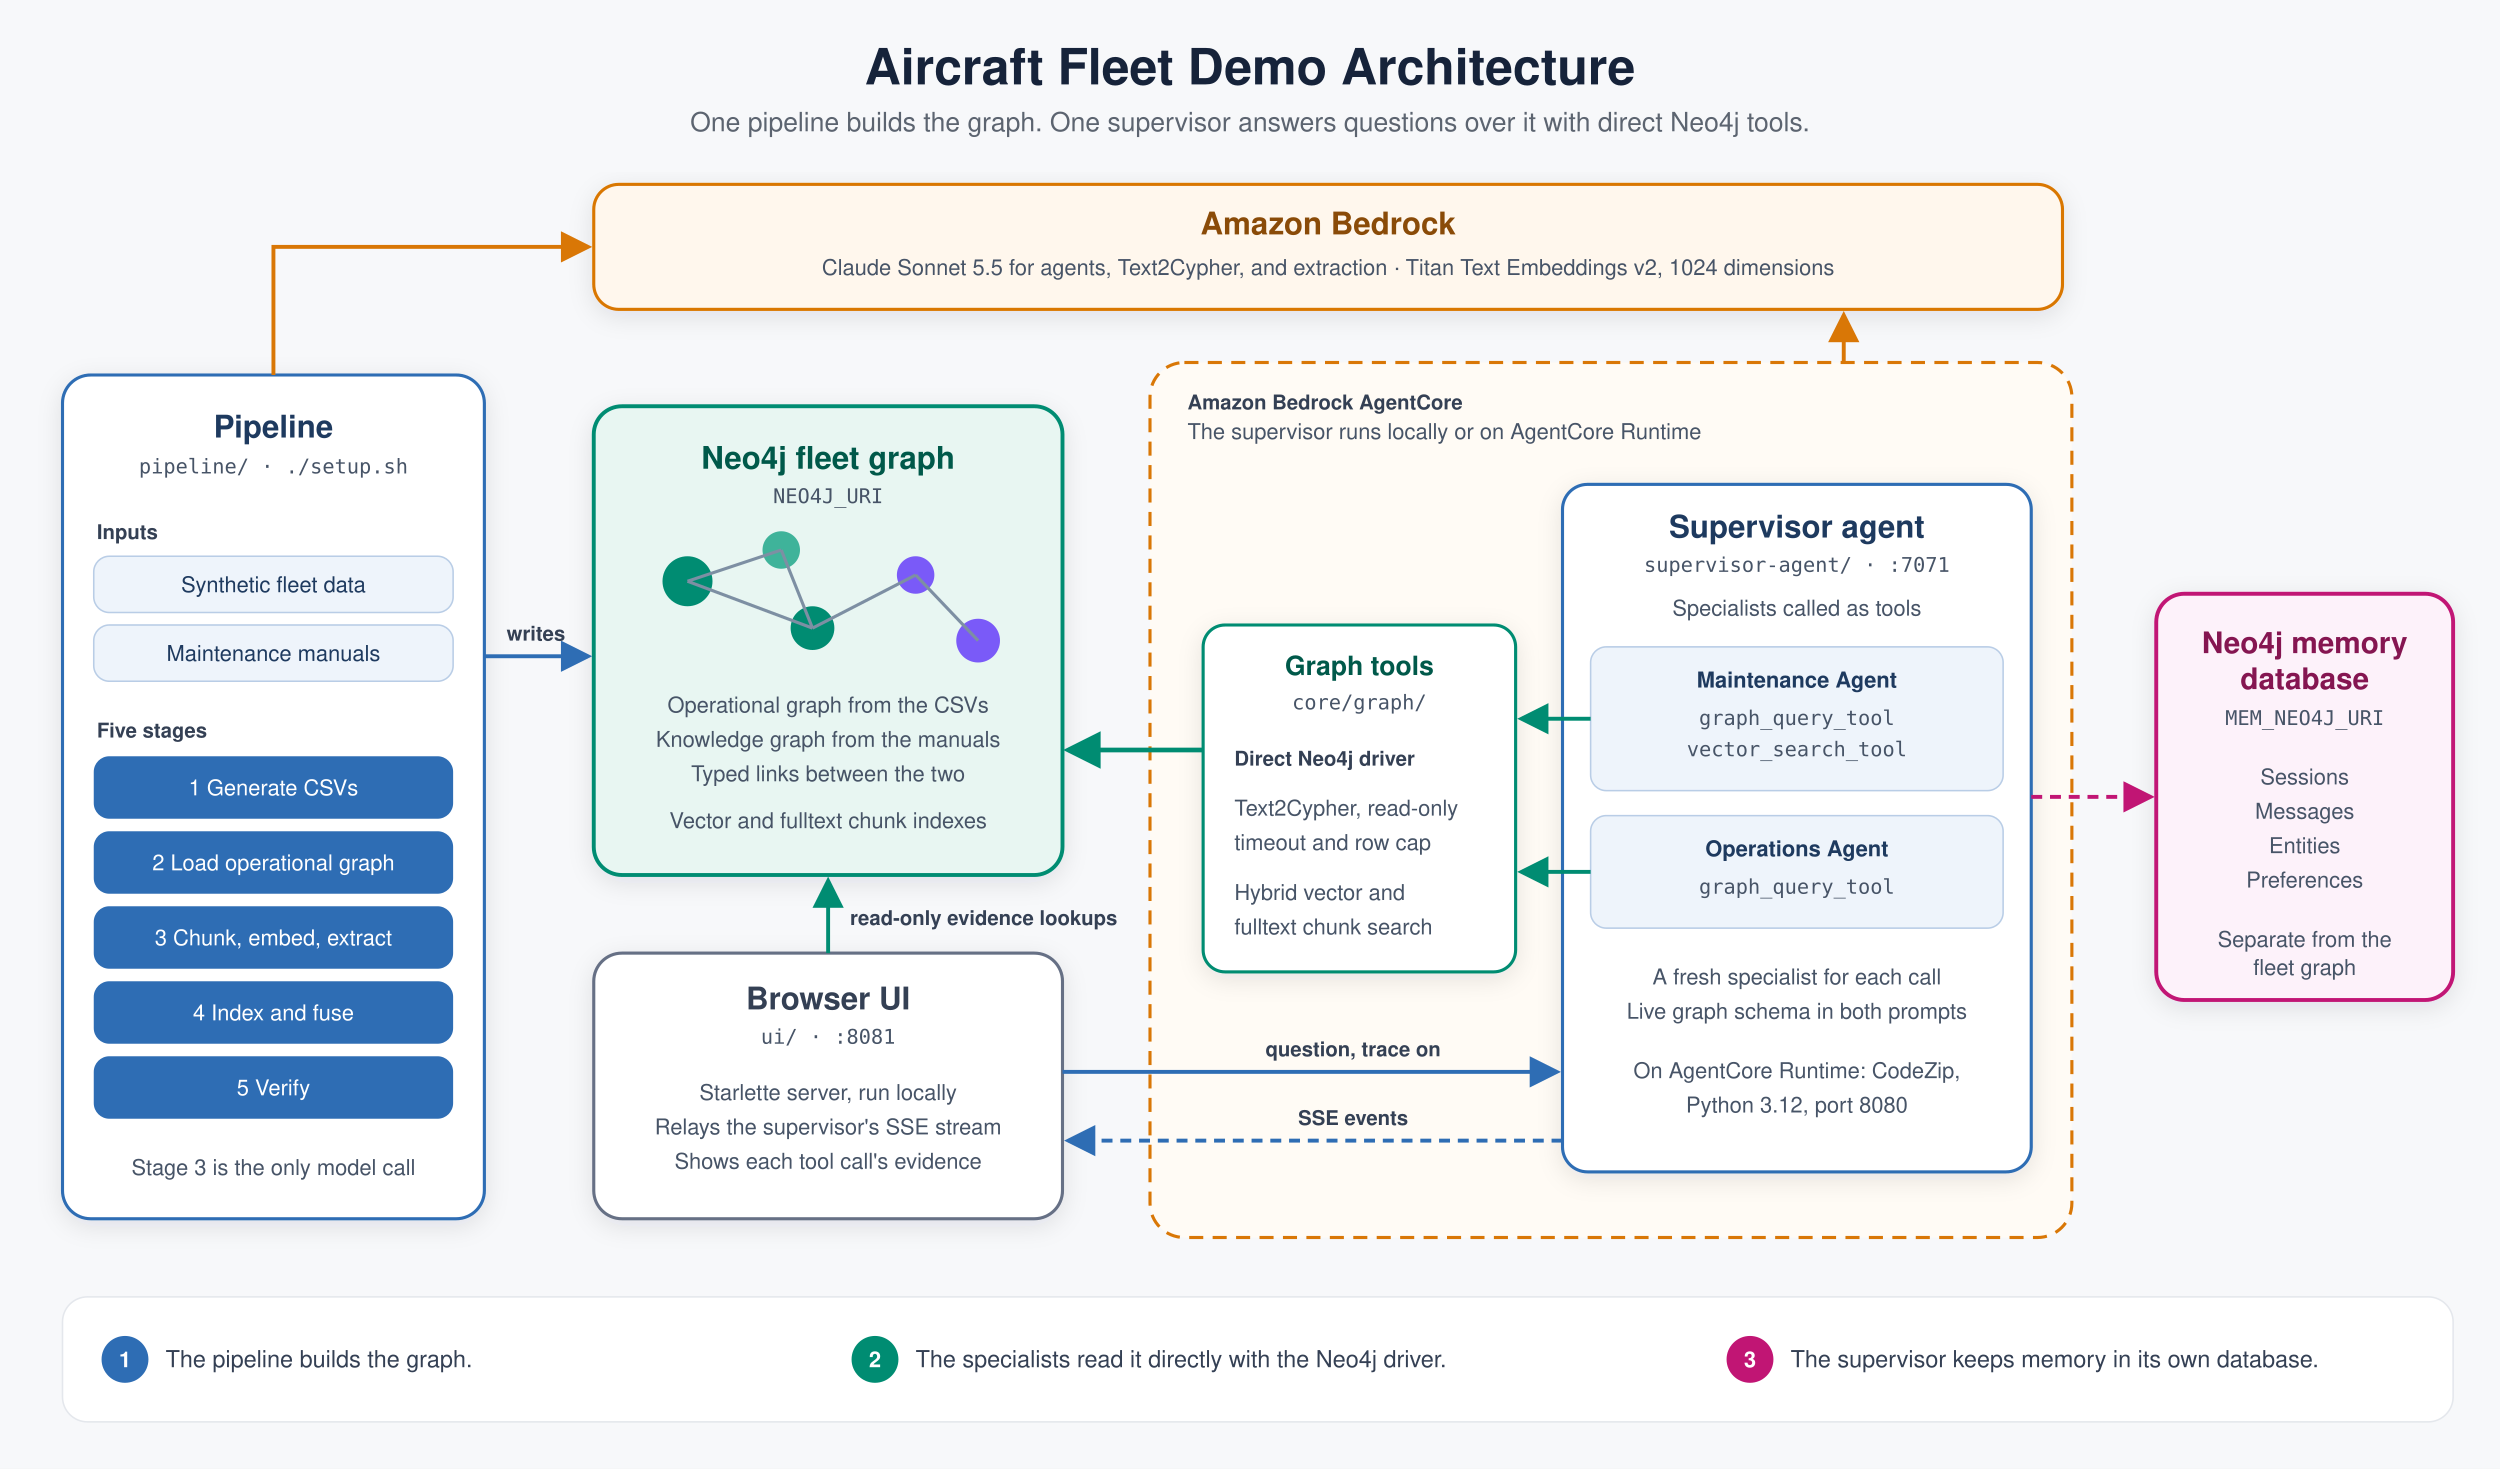
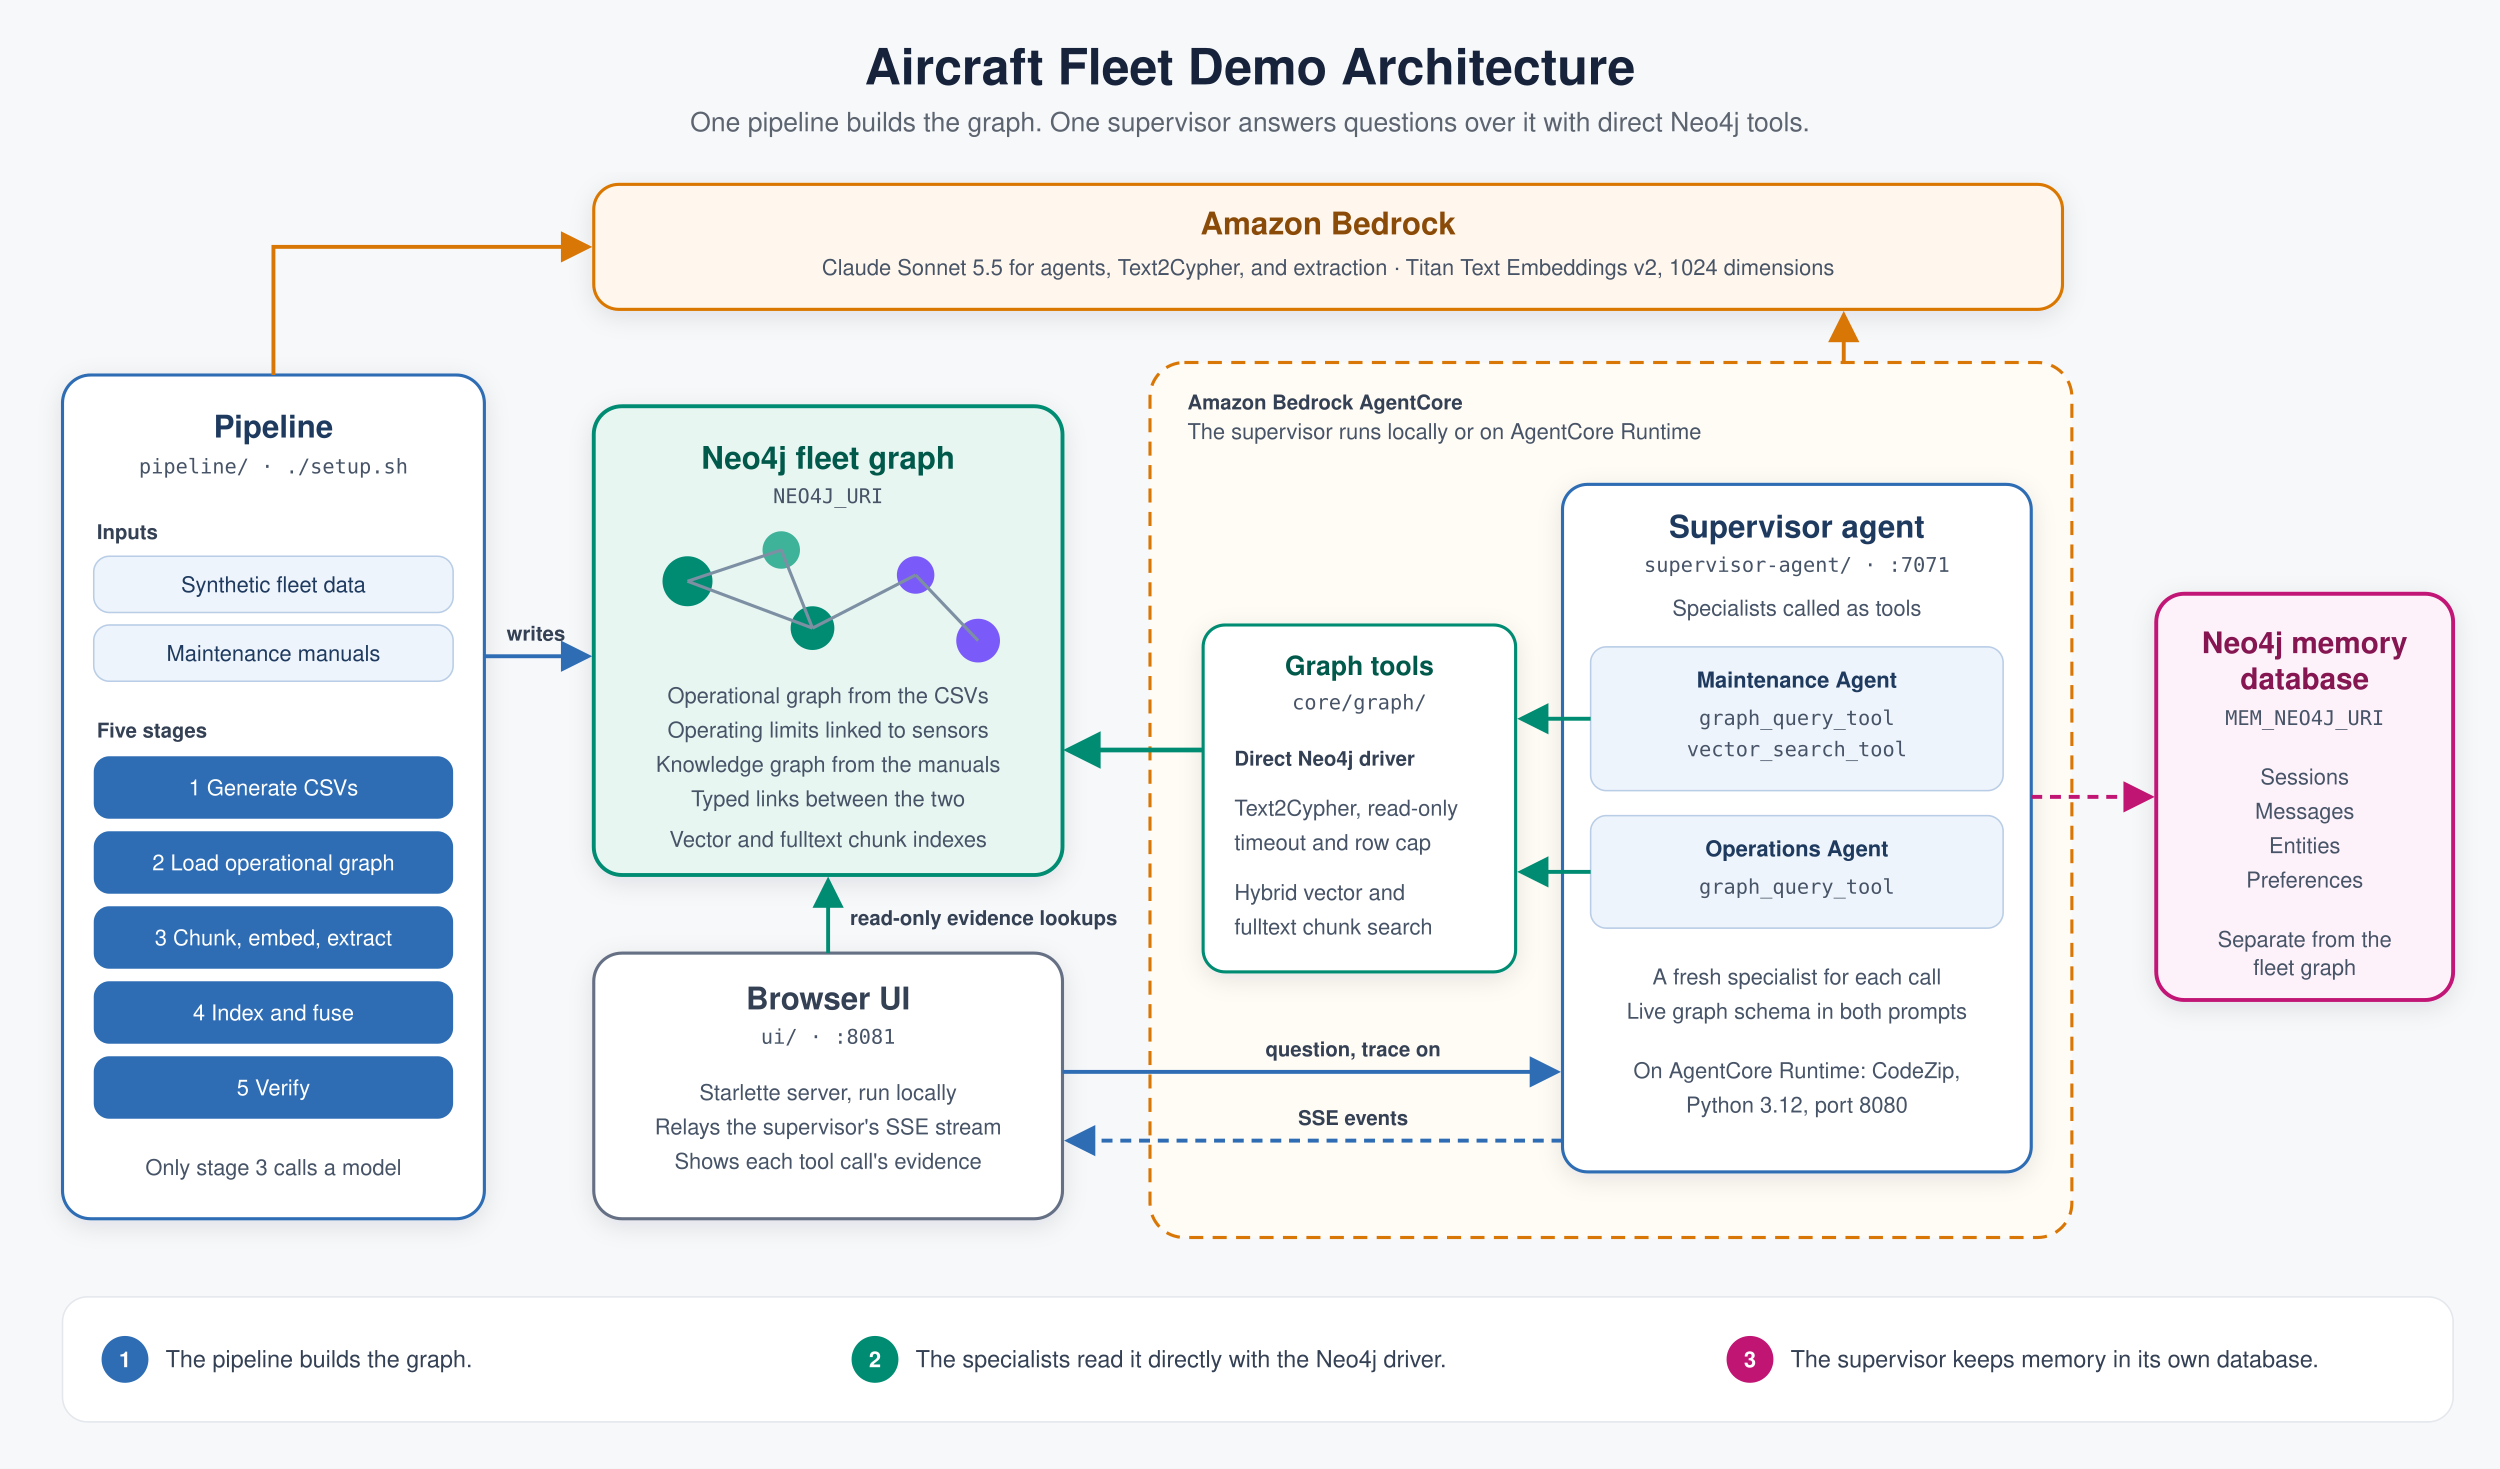
<svg xmlns="http://www.w3.org/2000/svg" width="1600" height="940" viewBox="0 0 1600 940" font-family="'Helvetica Neue', Helvetica, Arial, sans-serif">
  <style>
    .h1 { font-size: 32px; font-weight: 700; fill: #16233A; }
    .sub { font-size: 17px; fill: #5C6470; }
    .t { font-size: 20px; font-weight: 700; }
    .s { font-size: 14px; fill: #475467; }
    .m { font-size: 13px; fill: #475467; font-family: Menlo, Consolas, monospace; }
    .lbl { font-size: 13px; font-weight: 600; fill: #344054; }
    .pill { font-size: 14px; fill: #1E3A5F; }
  </style>
  <defs>
    <filter id="shadow" x="-15%" y="-15%" width="130%" height="140%">
      <feDropShadow dx="0" dy="4" stdDeviation="8" flood-color="#101828" flood-opacity="0.10" />
    </filter>
    <marker id="a-slate" viewBox="0 0 10 10" refX="8.5" refY="5" markerWidth="8" markerHeight="8" orient="auto-start-reverse">
      <path d="M0,0 L10,5 L0,10 Z" fill="#667085" />
    </marker>
    <marker id="a-teal" viewBox="0 0 10 10" refX="8.5" refY="5" markerWidth="8" markerHeight="8" orient="auto-start-reverse">
      <path d="M0,0 L10,5 L0,10 Z" fill="#008C72" />
    </marker>
    <marker id="a-blue" viewBox="0 0 10 10" refX="8.5" refY="5" markerWidth="8" markerHeight="8" orient="auto-start-reverse">
      <path d="M0,0 L10,5 L0,10 Z" fill="#2E6DB4" />
    </marker>
    <marker id="a-orange" viewBox="0 0 10 10" refX="8.5" refY="5" markerWidth="8" markerHeight="8" orient="auto-start-reverse">
      <path d="M0,0 L10,5 L0,10 Z" fill="#D97706" />
    </marker>
    <marker id="a-pink" viewBox="0 0 10 10" refX="8.5" refY="5" markerWidth="8" markerHeight="8" orient="auto-start-reverse">
      <path d="M0,0 L10,5 L0,10 Z" fill="#C11574" />
    </marker>
  </defs>
  <rect width="1600" height="940" fill="#F7F8FA" />
  <text x="800" y="54" text-anchor="middle" class="h1">Aircraft Fleet Demo Architecture</text>
  <text x="800" y="84" text-anchor="middle" class="sub">One pipeline builds the graph. One supervisor answers questions over it with direct Neo4j tools.</text>
  <rect x="380" y="118" width="940" height="80" rx="16" fill="#FFF7ED" stroke="#D97706" stroke-width="2" filter="url(#shadow)" />
  <text x="850" y="150" text-anchor="middle" class="t" fill="#8A4B08">Amazon Bedrock</text>
  <text x="850" y="176" text-anchor="middle" class="s">Claude Sonnet 5.5 for agents, Text2Cypher, and extraction  ·  Titan Text Embeddings v2, 1024 dimensions</text>
  <rect x="40" y="240" width="270" height="540" rx="18" fill="#FFFFFF" stroke="#2E6DB4" stroke-width="2" filter="url(#shadow)" />
  <text x="175" y="280" text-anchor="middle" class="t" fill="#1E3A5F">Pipeline</text>
  <text x="175" y="303" text-anchor="middle" class="m">pipeline/ · ./setup.sh</text>
  <text x="62" y="345" class="lbl">Inputs</text>
  <rect x="60" y="356" width="230" height="36" rx="10" fill="#EEF4FB" stroke="#B9CDE6" />
  <text x="175" y="379" text-anchor="middle" class="pill">Synthetic fleet data</text>
  <rect x="60" y="400" width="230" height="36" rx="10" fill="#EEF4FB" stroke="#B9CDE6" />
  <text x="175" y="423" text-anchor="middle" class="pill">Maintenance manuals</text>
  <text x="62" y="472" class="lbl">Five stages</text>
  <rect x="60" y="484" width="230" height="40" rx="10" fill="#2E6DB4" />
  <text x="175" y="509" text-anchor="middle" font-size="14" fill="#FFFFFF">1  Generate CSVs</text>
  <rect x="60" y="532" width="230" height="40" rx="10" fill="#2E6DB4" />
  <text x="175" y="557" text-anchor="middle" font-size="14" fill="#FFFFFF">2  Load operational graph</text>
  <rect x="60" y="580" width="230" height="40" rx="10" fill="#2E6DB4" />
  <text x="175" y="605" text-anchor="middle" font-size="14" fill="#FFFFFF">3  Chunk, embed, extract</text>
  <rect x="60" y="628" width="230" height="40" rx="10" fill="#2E6DB4" />
  <text x="175" y="653" text-anchor="middle" font-size="14" fill="#FFFFFF">4  Index and fuse</text>
  <rect x="60" y="676" width="230" height="40" rx="10" fill="#2E6DB4" />
  <text x="175" y="701" text-anchor="middle" font-size="14" fill="#FFFFFF">5  Verify</text>
-   <text x="175" y="752" text-anchor="middle" class="s">Stage 3 is the only model call</text>
+   <text x="175" y="752" text-anchor="middle" class="s">Only stage 3 calls a model</text>
  <path d="M175,240 V158 H376" fill="none" stroke="#D97706" stroke-width="2.5" marker-end="url(#a-orange)" />
  <rect x="380" y="260" width="300" height="300" rx="18" fill="#E8F6F2" stroke="#008C72" stroke-width="2.5" filter="url(#shadow)" />
  <text x="530" y="300" text-anchor="middle" class="t" fill="#00594A">Neo4j fleet graph</text>
  <text x="530" y="322" text-anchor="middle" class="m">NEO4J_URI</text>
  <circle cx="440" cy="372" r="16" fill="#008C72" />
  <circle cx="500" cy="352" r="12" fill="#3FB39A" />
  <circle cx="520" cy="402" r="14" fill="#008C72" />
  <circle cx="586" cy="368" r="12" fill="#7A5AF8" />
  <circle cx="626" cy="410" r="14" fill="#7A5AF8" />
  <path d="M440,372 L500,352 M440,372 L520,402 M500,352 L520,402 M520,402 L586,368 M586,368 L626,410" stroke="#7D8FA3" stroke-width="2" />
-   <text x="530" y="456" text-anchor="middle" class="s">Operational graph from the CSVs</text>
-   <text x="530" y="478" text-anchor="middle" class="s">Knowledge graph from the manuals</text>
-   <text x="530" y="500" text-anchor="middle" class="s">Typed links between the two</text>
-   <text x="530" y="530" text-anchor="middle" class="s">Vector and fulltext chunk indexes</text>
+   <text x="530" y="450" text-anchor="middle" class="s">Operational graph from the CSVs</text>
+   <text x="530" y="472" text-anchor="middle" class="s">Operating limits linked to sensors</text>
+   <text x="530" y="494" text-anchor="middle" class="s">Knowledge graph from the manuals</text>
+   <text x="530" y="516" text-anchor="middle" class="s">Typed links between the two</text>
+   <text x="530" y="542" text-anchor="middle" class="s">Vector and fulltext chunk indexes</text>
  <path d="M310,420 H376" fill="none" stroke="#2E6DB4" stroke-width="2.5" marker-end="url(#a-blue)" />
  <text x="343" y="410" text-anchor="middle" class="lbl">writes</text>
  <rect x="380" y="610" width="300" height="170" rx="18" fill="#FFFFFF" stroke="#667085" stroke-width="2" filter="url(#shadow)" />
  <text x="530" y="646" text-anchor="middle" class="t" fill="#344054">Browser UI</text>
  <text x="530" y="668" text-anchor="middle" class="m">ui/ · :8081</text>
  <text x="530" y="704" text-anchor="middle" class="s">Starlette server, run locally</text>
  <text x="530" y="726" text-anchor="middle" class="s">Relays the supervisor's SSE stream</text>
  <text x="530" y="748" text-anchor="middle" class="s">Shows each tool call's evidence</text>
  <path d="M530,610 V564" fill="none" stroke="#008C72" stroke-width="2.5" marker-end="url(#a-teal)" />
  <text x="544" y="592" class="lbl" fill="#00594A">read-only evidence lookups</text>
  <rect x="736" y="232" width="590" height="560" rx="22" fill="#FFFBF5" stroke="#D97706" stroke-width="2" stroke-dasharray="9 6" />
  <text x="760" y="262" class="lbl" fill="#8A4B08">Amazon Bedrock AgentCore</text>
  <text x="760" y="281" class="s">The supervisor runs locally or on AgentCore Runtime</text>
  <path d="M1180,232 V202" fill="none" stroke="#D97706" stroke-width="2.5" marker-end="url(#a-orange)" />
  <rect x="1000" y="310" width="300" height="440" rx="16" fill="#FFFFFF" stroke="#2E6DB4" stroke-width="2" filter="url(#shadow)" />
  <text x="1150" y="344" text-anchor="middle" class="t" fill="#1E3A5F">Supervisor agent</text>
  <text x="1150" y="366" text-anchor="middle" class="m">supervisor-agent/ · :7071</text>
  <text x="1150" y="394" text-anchor="middle" class="s">Specialists called as tools</text>
  <rect x="1018" y="414" width="264" height="92" rx="10" fill="#EEF4FB" stroke="#B9CDE6" />
  <text x="1150" y="440" text-anchor="middle" class="pill" font-weight="700">Maintenance Agent</text>
  <text x="1150" y="464" text-anchor="middle" class="m">graph_query_tool</text>
  <text x="1150" y="484" text-anchor="middle" class="m">vector_search_tool</text>
  <rect x="1018" y="522" width="264" height="72" rx="10" fill="#EEF4FB" stroke="#B9CDE6" />
  <text x="1150" y="548" text-anchor="middle" class="pill" font-weight="700">Operations Agent</text>
  <text x="1150" y="572" text-anchor="middle" class="m">graph_query_tool</text>
  <text x="1150" y="630" text-anchor="middle" class="s">A fresh specialist for each call</text>
  <text x="1150" y="652" text-anchor="middle" class="s">Live graph schema in both prompts</text>
  <text x="1150" y="690" text-anchor="middle" class="s">On AgentCore Runtime: CodeZip,</text>
  <text x="1150" y="712" text-anchor="middle" class="s">Python 3.12, port 8080</text>
  <rect x="770" y="400" width="200" height="222" rx="14" fill="#FFFFFF" stroke="#008C72" stroke-width="2" filter="url(#shadow)" />
  <text x="870" y="432" text-anchor="middle" font-size="17" font-weight="700" fill="#00594A">Graph tools</text>
  <text x="870" y="454" text-anchor="middle" class="m">core/graph/</text>
  <text x="790" y="490" class="lbl" fill="#00594A">Direct Neo4j driver</text>
  <text x="790" y="522" class="s">Text2Cypher, read-only</text>
  <text x="790" y="544" class="s">timeout and row cap</text>
  <text x="790" y="576" class="s">Hybrid vector and</text>
  <text x="790" y="598" class="s">fulltext chunk search</text>
  <path d="M1018,460 H974" fill="none" stroke="#008C72" stroke-width="2.5" marker-end="url(#a-teal)" />
  <path d="M1018,558 H974" fill="none" stroke="#008C72" stroke-width="2.5" marker-end="url(#a-teal)" />
  <path d="M770,480 H684" fill="none" stroke="#008C72" stroke-width="3" marker-end="url(#a-teal)" />
  <path d="M680,686 H996" fill="none" stroke="#2E6DB4" stroke-width="2.5" marker-end="url(#a-blue)" />
  <text x="866" y="676" text-anchor="middle" class="lbl">question, trace on</text>
  <path d="M1000,730 H684" fill="none" stroke="#2E6DB4" stroke-width="2.5" stroke-dasharray="7 5" marker-end="url(#a-blue)" />
  <text x="866" y="720" text-anchor="middle" class="lbl">SSE events</text>
  <rect x="1380" y="380" width="190" height="260" rx="18" fill="#FDF2FA" stroke="#C11574" stroke-width="2.5" filter="url(#shadow)" />
  <text x="1475" y="418" text-anchor="middle" font-size="19" font-weight="700" fill="#851651">Neo4j memory</text>
  <text x="1475" y="441" text-anchor="middle" font-size="19" font-weight="700" fill="#851651">database</text>
  <text x="1475" y="464" text-anchor="middle" class="m">MEM_NEO4J_URI</text>
  <text x="1475" y="502" text-anchor="middle" class="s">Sessions</text>
  <text x="1475" y="524" text-anchor="middle" class="s">Messages</text>
  <text x="1475" y="546" text-anchor="middle" class="s">Entities</text>
  <text x="1475" y="568" text-anchor="middle" class="s">Preferences</text>
  <text x="1475" y="606" text-anchor="middle" class="s">Separate from the</text>
  <text x="1475" y="624" text-anchor="middle" class="s">fleet graph</text>
  <path d="M1300,510 H1376" fill="none" stroke="#C11574" stroke-width="2.5" stroke-dasharray="7 5" marker-end="url(#a-pink)" />
  <rect x="40" y="830" width="1530" height="80" rx="16" fill="#FFFFFF" stroke="#E4E7EC" />
  <circle cx="80" cy="870" r="15" fill="#2E6DB4" />
  <text x="80" y="875" text-anchor="middle" font-size="14" font-weight="700" fill="#FFFFFF">1</text>
  <text x="106" y="875" font-size="15" fill="#344054">The pipeline builds the graph.</text>
  <circle cx="560" cy="870" r="15" fill="#008C72" />
  <text x="560" y="875" text-anchor="middle" font-size="14" font-weight="700" fill="#FFFFFF">2</text>
  <text x="586" y="875" font-size="15" fill="#344054">The specialists read it directly with the Neo4j driver.</text>
  <circle cx="1120" cy="870" r="15" fill="#C11574" />
  <text x="1120" y="875" text-anchor="middle" font-size="14" font-weight="700" fill="#FFFFFF">3</text>
  <text x="1146" y="875" font-size="15" fill="#344054">The supervisor keeps memory in its own database.</text>
</svg>
